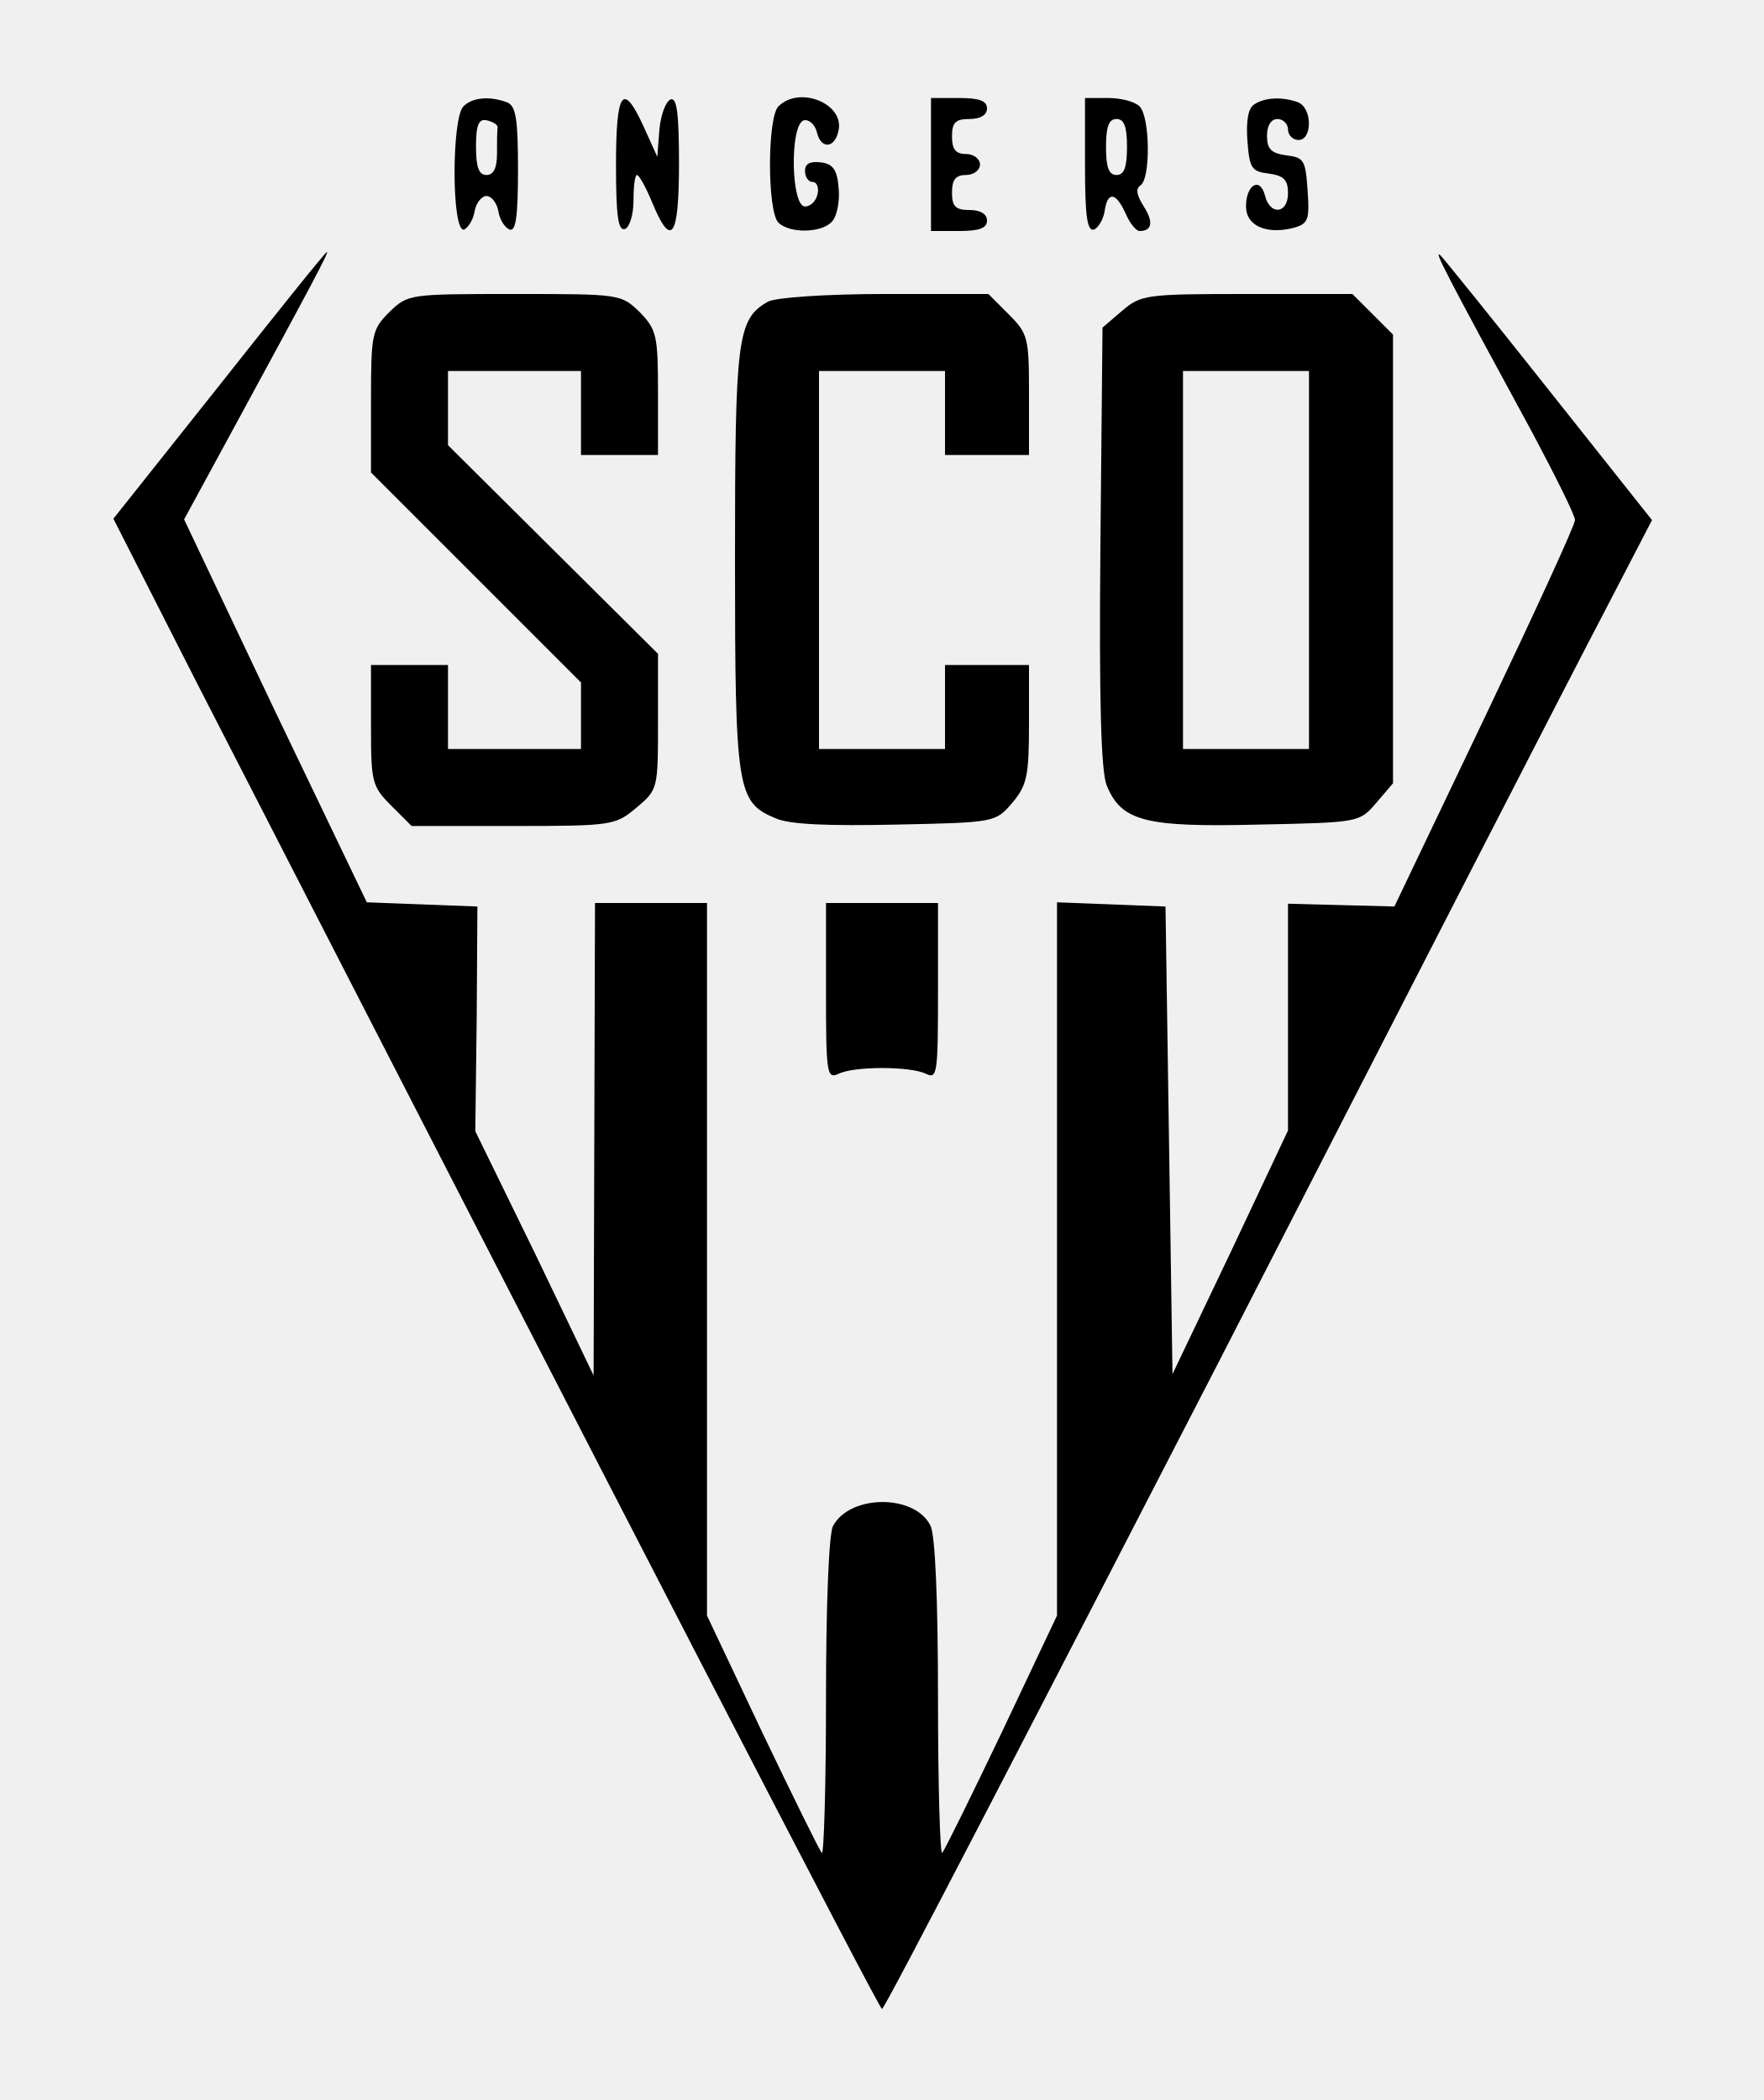
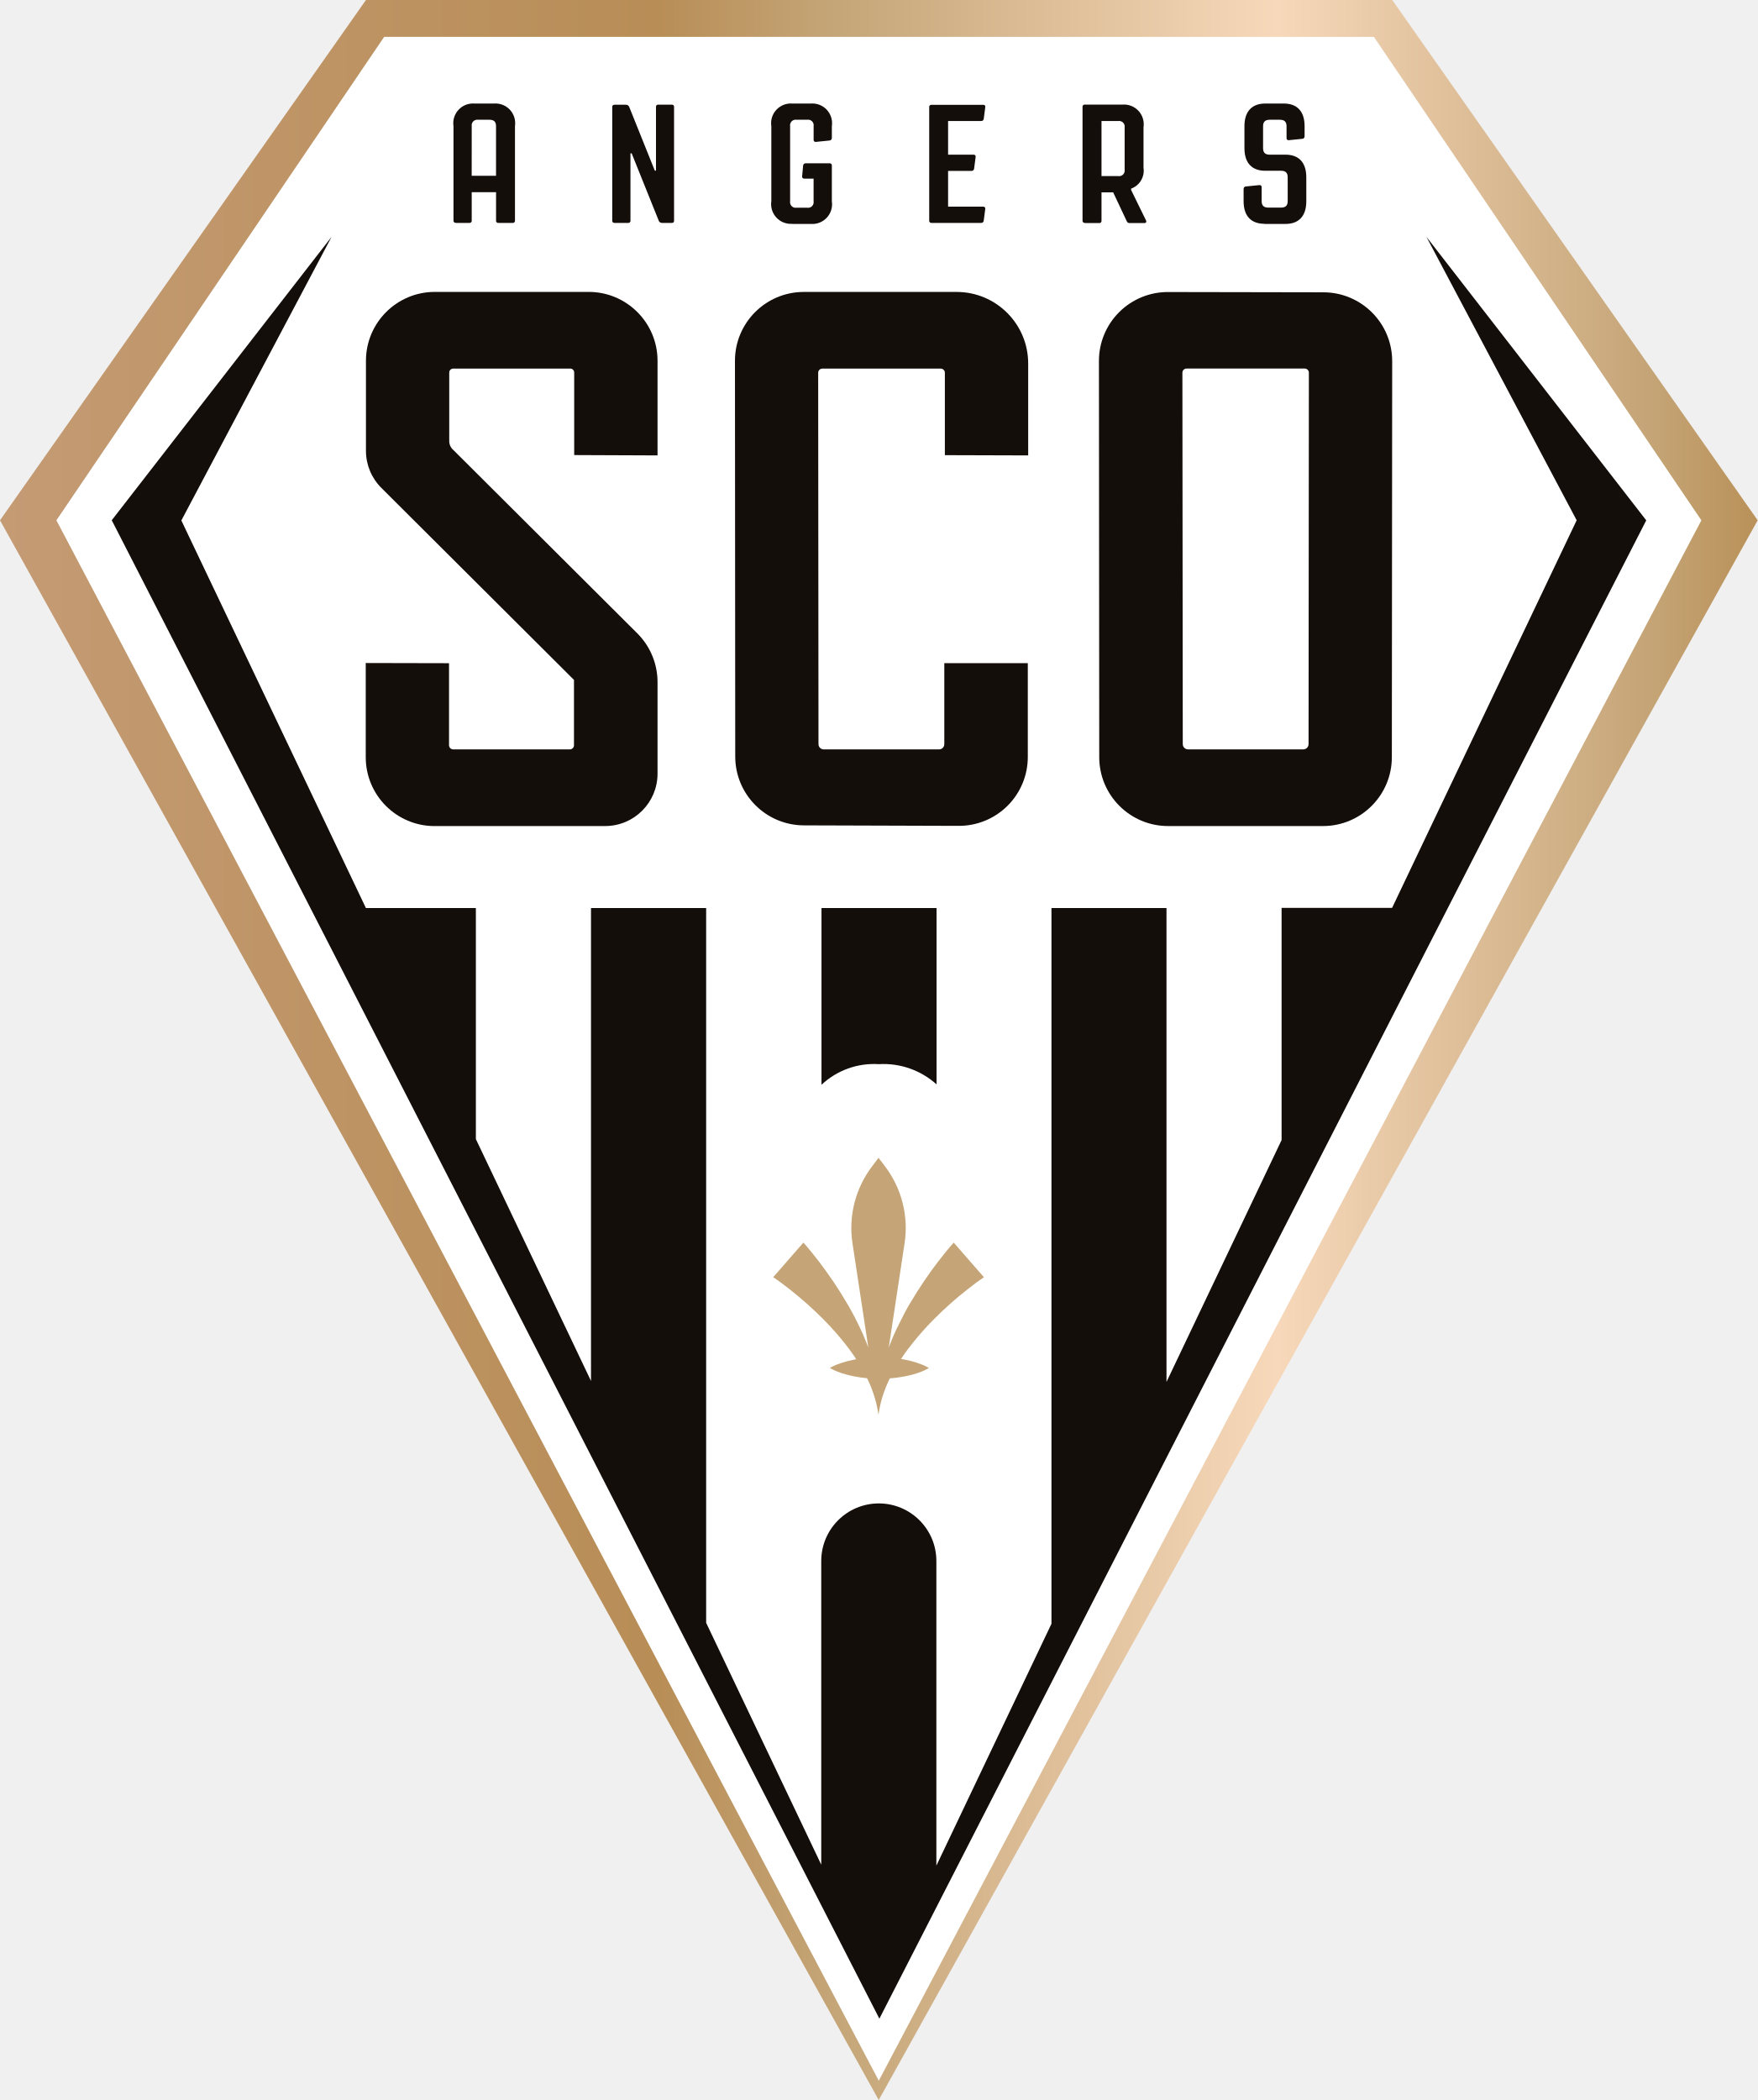
- <svg xmlns="http://www.w3.org/2000/svg" version="1.0" width="252pt" height="300pt" viewBox="0 0 252 300" preserveAspectRatio="xMidYMid meet">
-   <g transform="translate(0,300) scale(0.1,-0.1)" fill="#000000" stroke="none">
-     <path d="M662 2848 c-17 -17 -17 -181 1 -176 6 3 13 14 15 26 2 12 10 22 17 22 7 0 15 -10 17 -22 2 -12 9 -23 16 -26 9 -3 12 19 12 86 0 73 -3 91 -16 96 -25 9 -49 7 -62 -6z m49 -30 c-1 -5 -1 -21 -1 -38 0 -20 -5 -30 -15 -30 -11 0 -15 11 -15 41 0 31 4 40 16 37 8 -2 15 -6 15 -10z" />
-     <path d="M880 2764 c0 -72 3 -95 13 -91 6 2 12 20 12 40 0 21 2 37 5 37 3 0 13 -18 22 -40 27 -65 38 -50 38 56 0 72 -3 95 -12 92 -7 -3 -14 -22 -16 -43 l-3 -39 -19 42 c-30 66 -40 53 -40 -54z" />
-     <path d="M1112 2848 c-16 -16 -16 -150 0 -166 16 -16 63 -15 77 2 7 8 11 30 9 48 -2 25 -8 34 -25 36 -16 2 -23 -2 -23 -12 0 -9 5 -16 11 -16 6 0 9 -8 7 -17 -2 -10 -10 -18 -18 -18 -20 0 -22 116 -2 123 7 2 16 -5 19 -17 6 -25 26 -23 31 3 8 38 -56 64 -86 34z" />
-     <path d="M1330 2765 l0 -95 40 0 c29 0 40 4 40 15 0 9 -9 15 -25 15 -20 0 -25 5 -25 25 0 18 5 25 20 25 11 0 20 7 20 15 0 8 -9 15 -20 15 -15 0 -20 7 -20 25 0 20 5 25 25 25 16 0 25 6 25 15 0 11 -11 15 -40 15 l-40 0 0 -95z" />
-     <path d="M1550 2764 c0 -72 3 -95 13 -92 6 3 13 14 15 26 4 29 16 28 30 -3 6 -14 15 -25 20 -25 18 0 20 13 6 35 -10 16 -12 25 -5 30 15 9 14 98 -1 113 -7 7 -27 12 -45 12 l-33 0 0 -96z m60 26 c0 -29 -4 -40 -15 -40 -11 0 -15 11 -15 40 0 29 4 40 15 40 11 0 15 -11 15 -40z" />
-     <path d="M1792 2851 c-9 -5 -12 -24 -10 -52 3 -40 6 -44 31 -47 21 -3 27 -9 27 -28 0 -30 -26 -32 -33 -3 -7 27 -27 15 -27 -16 0 -27 28 -40 66 -31 23 6 25 11 22 54 -3 43 -5 47 -30 50 -22 3 -28 9 -28 28 0 15 6 24 15 24 8 0 15 -7 15 -15 0 -8 7 -15 15 -15 20 0 20 46 -1 54 -22 8 -47 7 -62 -3z" />
-     <path d="M313 2449 l-151 -190 121 -238 c627 -1222 973 -1891 977 -1891 4 0 221 420 485 932 263 513 509 992 547 1064 l68 131 -146 184 c-80 101 -151 189 -156 194 -11 10 6 -23 131 -253 33 -62 61 -118 61 -125 0 -7 -58 -133 -129 -282 l-129 -270 -76 2 -76 2 0 -162 0 -162 -82 -174 -83 -174 -5 334 -5 334 -77 3 -78 3 0 -510 0 -509 -79 -167 c-44 -92 -82 -169 -85 -172 -3 -4 -6 96 -6 221 0 141 -4 235 -11 247 -23 45 -115 44 -139 -1 -6 -11 -10 -115 -10 -246 0 -125 -3 -225 -6 -221 -3 3 -41 80 -85 172 l-79 167 0 509 0 509 -80 0 -80 0 -1 -337 -1 -338 -84 175 -85 174 2 161 1 160 -79 3 -79 3 -131 273 -130 274 56 103 c131 241 151 279 148 279 -2 0 -71 -86 -154 -191z" />
-     <path d="M556 2554 c-25 -25 -26 -32 -26 -128 l0 -101 150 -150 150 -150 0 -47 0 -48 -95 0 -95 0 0 60 0 60 -55 0 -55 0 0 -86 c0 -81 1 -87 29 -115 l29 -29 145 0 c142 0 146 1 176 26 31 26 31 27 31 123 l0 97 -150 149 -150 149 0 53 0 53 95 0 95 0 0 -60 0 -60 55 0 55 0 0 89 c0 82 -2 90 -26 115 -27 26 -28 26 -179 26 -151 0 -152 0 -179 -26z" />
-     <path d="M1097 2569 c-44 -25 -47 -52 -47 -369 0 -330 3 -346 58 -369 20 -9 76 -11 172 -9 141 3 142 3 166 31 21 25 24 38 24 113 l0 84 -60 0 -60 0 0 -60 0 -60 -90 0 -90 0 0 270 0 270 90 0 90 0 0 -60 0 -60 60 0 60 0 0 86 c0 81 -1 87 -29 115 l-29 29 -149 0 c-82 0 -156 -5 -166 -11z" />
-     <path d="M1603 2556 l-28 -24 -3 -313 c-2 -224 1 -321 9 -341 21 -51 54 -60 216 -56 145 3 145 3 169 31 l24 28 0 320 0 321 -29 29 -29 29 -151 0 c-144 0 -151 -1 -178 -24z m267 -356 l0 -270 -90 0 -90 0 0 270 0 270 90 0 90 0 0 -270z" />
-     <path d="M1180 1584 c0 -117 1 -126 18 -118 22 11 102 11 125 0 16 -8 17 1 17 118 l0 126 -80 0 -80 0 0 -126z" />
+ <svg xmlns="http://www.w3.org/2000/svg" width="56.692" height="67.725" viewBox="0 0 56.692 67.725">
+   <defs>
+     <linearGradient id="linear-gradient" y1="0.5" x2="1" y2="0.5" gradientUnits="objectBoundingBox">
+       <stop offset="0" stop-color="#c49b74" />
+       <stop offset="0.374" stop-color="#b88d56" />
+       <stop offset="0.477" stop-color="#c5a678" />
+       <stop offset="0.724" stop-color="#f7d8ba" />
+       <stop offset="0.933" stop-color="#c5a577" />
+       <stop offset="1" stop-color="#b88f56" />
+     </linearGradient>
+   </defs>
+   <g id="Groupe_3105" data-name="Groupe 3105" transform="translate(-982 -266)">
+     <g id="Groupe_5" data-name="Groupe 5" transform="translate(982 266)">
+       <path id="Tracé_1" data-name="Tracé 1" d="M71.17,29.716,44.638,80.04,18.114,29.716,28.686,14.125H60.609Z" transform="translate(-16.296 -12.935)" fill="#fff" />
+       <path id="Tracé_2" data-name="Tracé 2" d="M163.711,241.014l.109-.142c.038-.048.075-.093.113-.139s.077-.093.114-.138c.077-.091.158-.18.239-.268l.122-.13.126-.129q.252-.254.518-.491c.178-.159.36-.311.546-.457.093-.074.185-.146.28-.216l.14-.1.071-.049.033-.023.016-.01.009-.006,0,0-.975-1.118c-.03.032-.051.055-.074.083l-.066.077c-.043.051-.085.1-.128.154q-.124.154-.243.308c-.158.208-.31.418-.455.634s-.284.434-.416.657c-.032.056-.065.111-.1.168l-.094.171-.262.52-.08.175-.077.18c-.024.058-.048.12-.071.18l-.03.081.511-3.368a3.281,3.281,0,0,0-.627-2.473l-.213-.282-.213.282a3.287,3.287,0,0,0-.628,2.473l.512,3.368-.03-.081c-.025-.059-.046-.122-.073-.18l-.075-.18c-.026-.058-.054-.117-.081-.175s-.055-.118-.084-.175c-.056-.117-.117-.23-.178-.345l-.094-.171c-.032-.057-.065-.112-.1-.168-.132-.223-.269-.442-.414-.657s-.3-.426-.456-.634q-.117-.154-.243-.308c-.042-.051-.084-.1-.128-.154l-.065-.077c-.024-.028-.043-.051-.074-.083l-.976,1.118.006,0,.007.006.016.01.035.023.069.049c.046.033.094.067.14.1.094.069.188.142.281.216.185.146.368.3.544.457s.352.322.52.491c.04.043.084.085.124.129l.123.13c.079.088.161.177.237.268.039.045.078.09.116.138s.075.091.112.139l.109.142c.037.048.071.1.106.146s.091.13.135.2l-.051.009a3.343,3.343,0,0,0-.4.1c-.067.022-.133.045-.2.072a1.569,1.569,0,0,0-.2.1,1.817,1.817,0,0,0,.2.1q.1.041.2.074a3.679,3.679,0,0,0,.4.1,3.759,3.759,0,0,0,.4.056c.022.042.043.084.061.127l.072.167.062.171a3.719,3.719,0,0,1,.158.61l.016.106.016-.106a3.729,3.729,0,0,1,.156-.61l.064-.171.072-.167a1.315,1.315,0,0,1,.056-.121,4.236,4.236,0,0,0,.464-.061,3.332,3.332,0,0,0,.4-.1c.067-.022.133-.045.2-.074a1.856,1.856,0,0,0,.2-.1,1.6,1.6,0,0,0-.2-.1c-.066-.027-.133-.052-.2-.074a3.265,3.265,0,0,0-.4-.1l-.1-.019c.041-.062.084-.124.126-.185s.07-.1.106-.146" transform="translate(-134.412 -197.524)" fill="#c5a577" />
+       <path id="Tracé_3" data-name="Tracé 3" d="M172.533,191.389v-5.683h-3.711v5.7a2.469,2.469,0,0,1,1.847-.665,2.56,2.56,0,0,1,1.864.652" transform="translate(-142.327 -156.422)" fill="#140e0b" />
+       <g id="Groupe_3" data-name="Groupe 3" transform="translate(14.626 3.342)">
+         <path id="Tracé_4" data-name="Tracé 4" d="M96.922,28a.181.181,0,0,1,.207-.207h.365c.147,0,.212.066.212.207v1.6h-.785ZM96.41,31.12h.436a.067.067,0,0,0,.076-.076v-.915h.785v.915a.067.067,0,0,0,.076.076h.458a.067.067,0,0,0,.076-.076V28a.636.636,0,0,0-.676-.73H97.01a.636.636,0,0,0-.676.73v3.041a.067.067,0,0,0,.076.076" transform="translate(-96.334 -27.273)" fill="#140e0b" />
+         <path id="Tracé_5" data-name="Tracé 5" d="M127.677,31.286h.436a.067.067,0,0,0,.076-.076V29.041h.038l.872,2.169a.109.109,0,0,0,.109.076h.311c.055,0,.076-.022.076-.076V27.548c0-.054-.022-.076-.076-.076h-.436c-.049,0-.071.022-.071.076V29.6h-.038l-.823-2.049a.109.109,0,0,0-.109-.076h-.365a.067.067,0,0,0-.076.076V31.21a.067.067,0,0,0,.076.076" transform="translate(-122.481 -27.439)" fill="#140e0b" />
+         <path id="Tracé_6" data-name="Tracé 6" d="M159.612,31.153h.6a.636.636,0,0,0,.676-.73v-1.15a.067.067,0,0,0-.076-.076h-.768a.078.078,0,0,0-.082.071l-.033.349c-.005.049.027.076.076.076h.294v.73a.18.18,0,0,1-.207.207h-.343a.18.18,0,0,1-.207-.207V28a.18.18,0,0,1,.207-.207h.343A.18.18,0,0,1,160.3,28v.436a.063.063,0,0,0,.076.071l.436-.044a.079.079,0,0,0,.076-.082V28a.636.636,0,0,0-.676-.73h-.6a.636.636,0,0,0-.676.73v2.419a.636.636,0,0,0,.676.73" transform="translate(-148.685 -27.273)" fill="#140e0b" />
+         <path id="Tracé_7" data-name="Tracé 7" d="M190.113,31.286h1.6a.078.078,0,0,0,.082-.071l.049-.376a.061.061,0,0,0-.065-.077h-1.133V29.608h.757a.078.078,0,0,0,.082-.071l.049-.376a.061.061,0,0,0-.065-.076h-.823V28h1.068a.078.078,0,0,0,.082-.071l.049-.376c.005-.049-.016-.076-.065-.076h-1.667a.067.067,0,0,0-.076.076V31.21a.067.067,0,0,0,.076.076" transform="translate(-174.694 -27.439)" fill="#140e0b" />
+         <path id="Tracé_8" data-name="Tracé 8" d="M220.855,28h.539a.18.18,0,0,1,.207.207v1.362a.18.18,0,0,1-.207.207h-.539Zm-.534,3.291h.458a.067.067,0,0,0,.076-.076v-.915h.376l.436.926a.093.093,0,0,0,.1.065h.474c.055,0,.071-.043.049-.087l-.48-.98v-.044a.615.615,0,0,0,.4-.671V28.2a.636.636,0,0,0-.676-.73h-1.215a.067.067,0,0,0-.076.076V31.21a.067.067,0,0,0,.076.076" transform="translate(-199.955 -27.439)" fill="#140e0b" />
+         <path id="Tracé_9" data-name="Tracé 9" d="M252.606,31.153h.686c.409,0,.67-.234.67-.73v-.774c0-.5-.262-.73-.67-.73h-.512c-.142,0-.212-.065-.212-.207V28c0-.142.071-.207.212-.207h.332c.141,0,.213.065.213.207v.381a.063.063,0,0,0,.076.071l.43-.044a.076.076,0,0,0,.076-.082V28c0-.5-.262-.73-.67-.73h-.6c-.409,0-.67.234-.67.73v.708c0,.5.261.73.67.73h.512c.142,0,.213.065.213.207v.774c0,.142-.071.207-.213.207h-.414c-.142,0-.213-.065-.213-.207v-.447a.063.063,0,0,0-.076-.071l-.43.043a.076.076,0,0,0-.076.082v.392c0,.5.261.73.67.73" transform="translate(-226.457 -27.273)" fill="#140e0b" />
+       </g>
+       <path id="Tracé_10" data-name="Tracé 10" d="M81.312,81.58s5.164,0,5.507,0a1.69,1.69,0,0,0,1.676-1.69V76.938a2.22,2.22,0,0,0-.653-1.573l-5.929-5.909a.379.379,0,0,1-.136-.295v-2.2a.128.128,0,0,1,.136-.134h3.76a.126.126,0,0,1,.134.134v2.655l2.688.011V66.575a2.221,2.221,0,0,0-2.221-2.221H81.312a2.221,2.221,0,0,0-2.221,2.221s0,2.686,0,2.913a1.687,1.687,0,0,0,.5,1.19L85.8,76.867l0,2.107a.134.134,0,0,1-.134.134h-3.76a.136.136,0,0,1-.136-.136V76.328l-2.686-.006v3.038a2.221,2.221,0,0,0,2.221,2.221" transform="translate(-67.288 -54.94)" fill="#140e0b" />
+       <path id="Tracé_11" data-name="Tracé 11" d="M226.166,66.979a.133.133,0,0,1,.133-.133h3.813a.133.133,0,0,1,.133.133l-.01,11.979a.169.169,0,0,1-.169.169h-3.719a.169.169,0,0,1-.169-.169ZM225.7,81.6h5a2.221,2.221,0,0,0,2.221-2.221l.011-12.769a2.221,2.221,0,0,0-2.217-2.223l-5.016-.009a2.221,2.221,0,0,0-2.225,2.223l.01,12.779A2.221,2.221,0,0,0,225.7,81.6Z" transform="translate(-188.031 -54.96)" fill="#140e0b" />
+       <path id="Tracé_12" data-name="Tracé 12" d="M151.772,79.335a2.221,2.221,0,0,0,2.214,2.221l4.994.016a2.221,2.221,0,0,0,2.228-2.22V76.325h-2.693l0,2.612a.169.169,0,0,1-.169.169h-3.72a.169.169,0,0,1-.169-.169l-.01-11.979a.133.133,0,0,1,.133-.132H158.4a.133.133,0,0,1,.133.132v2.659l2.687.008,0-2.963a2.308,2.308,0,0,0-2.307-2.309h-4.929a2.221,2.221,0,0,0-2.221,2.223Z" transform="translate(-128.059 -54.938)" fill="#140e0b" />
+       <g id="Groupe_4" data-name="Groupe 4" transform="translate(0 0)">
+         <path id="Tracé_13" data-name="Tracé 13" d="M8.829,23.642,19.4,8.051H51.324L61.885,23.642,35.354,73.967Zm9.985-16.78L7.011,23.641,35.352,74.587h0L63.7,23.641,51.914,6.862Z" transform="translate(-7.011 -6.862)" fill="url(#linear-gradient)" />
+       </g>
+       <path id="Tracé_14" data-name="Tracé 14" d="M78.515,62.645,71.424,53.5l0,0,0,0,4.847,9.143-5.953,12.5H66.754v7.488l-3.712,7.8V75.149h-3.71V98.231l-3.712,7.8V96.206a1.856,1.856,0,1,0-3.713,0V106l-3.712-7.8V75.149H44.481V90.4l-3.713-7.8V75.149H37.222l-5.953-12.5L36.115,53.5l0,0v0l-7.091,9.142,24.758,48.324h0Z" transform="translate(-25.42 -45.864)" fill="#140e0b" />
+     </g>
  </g>
</svg>
